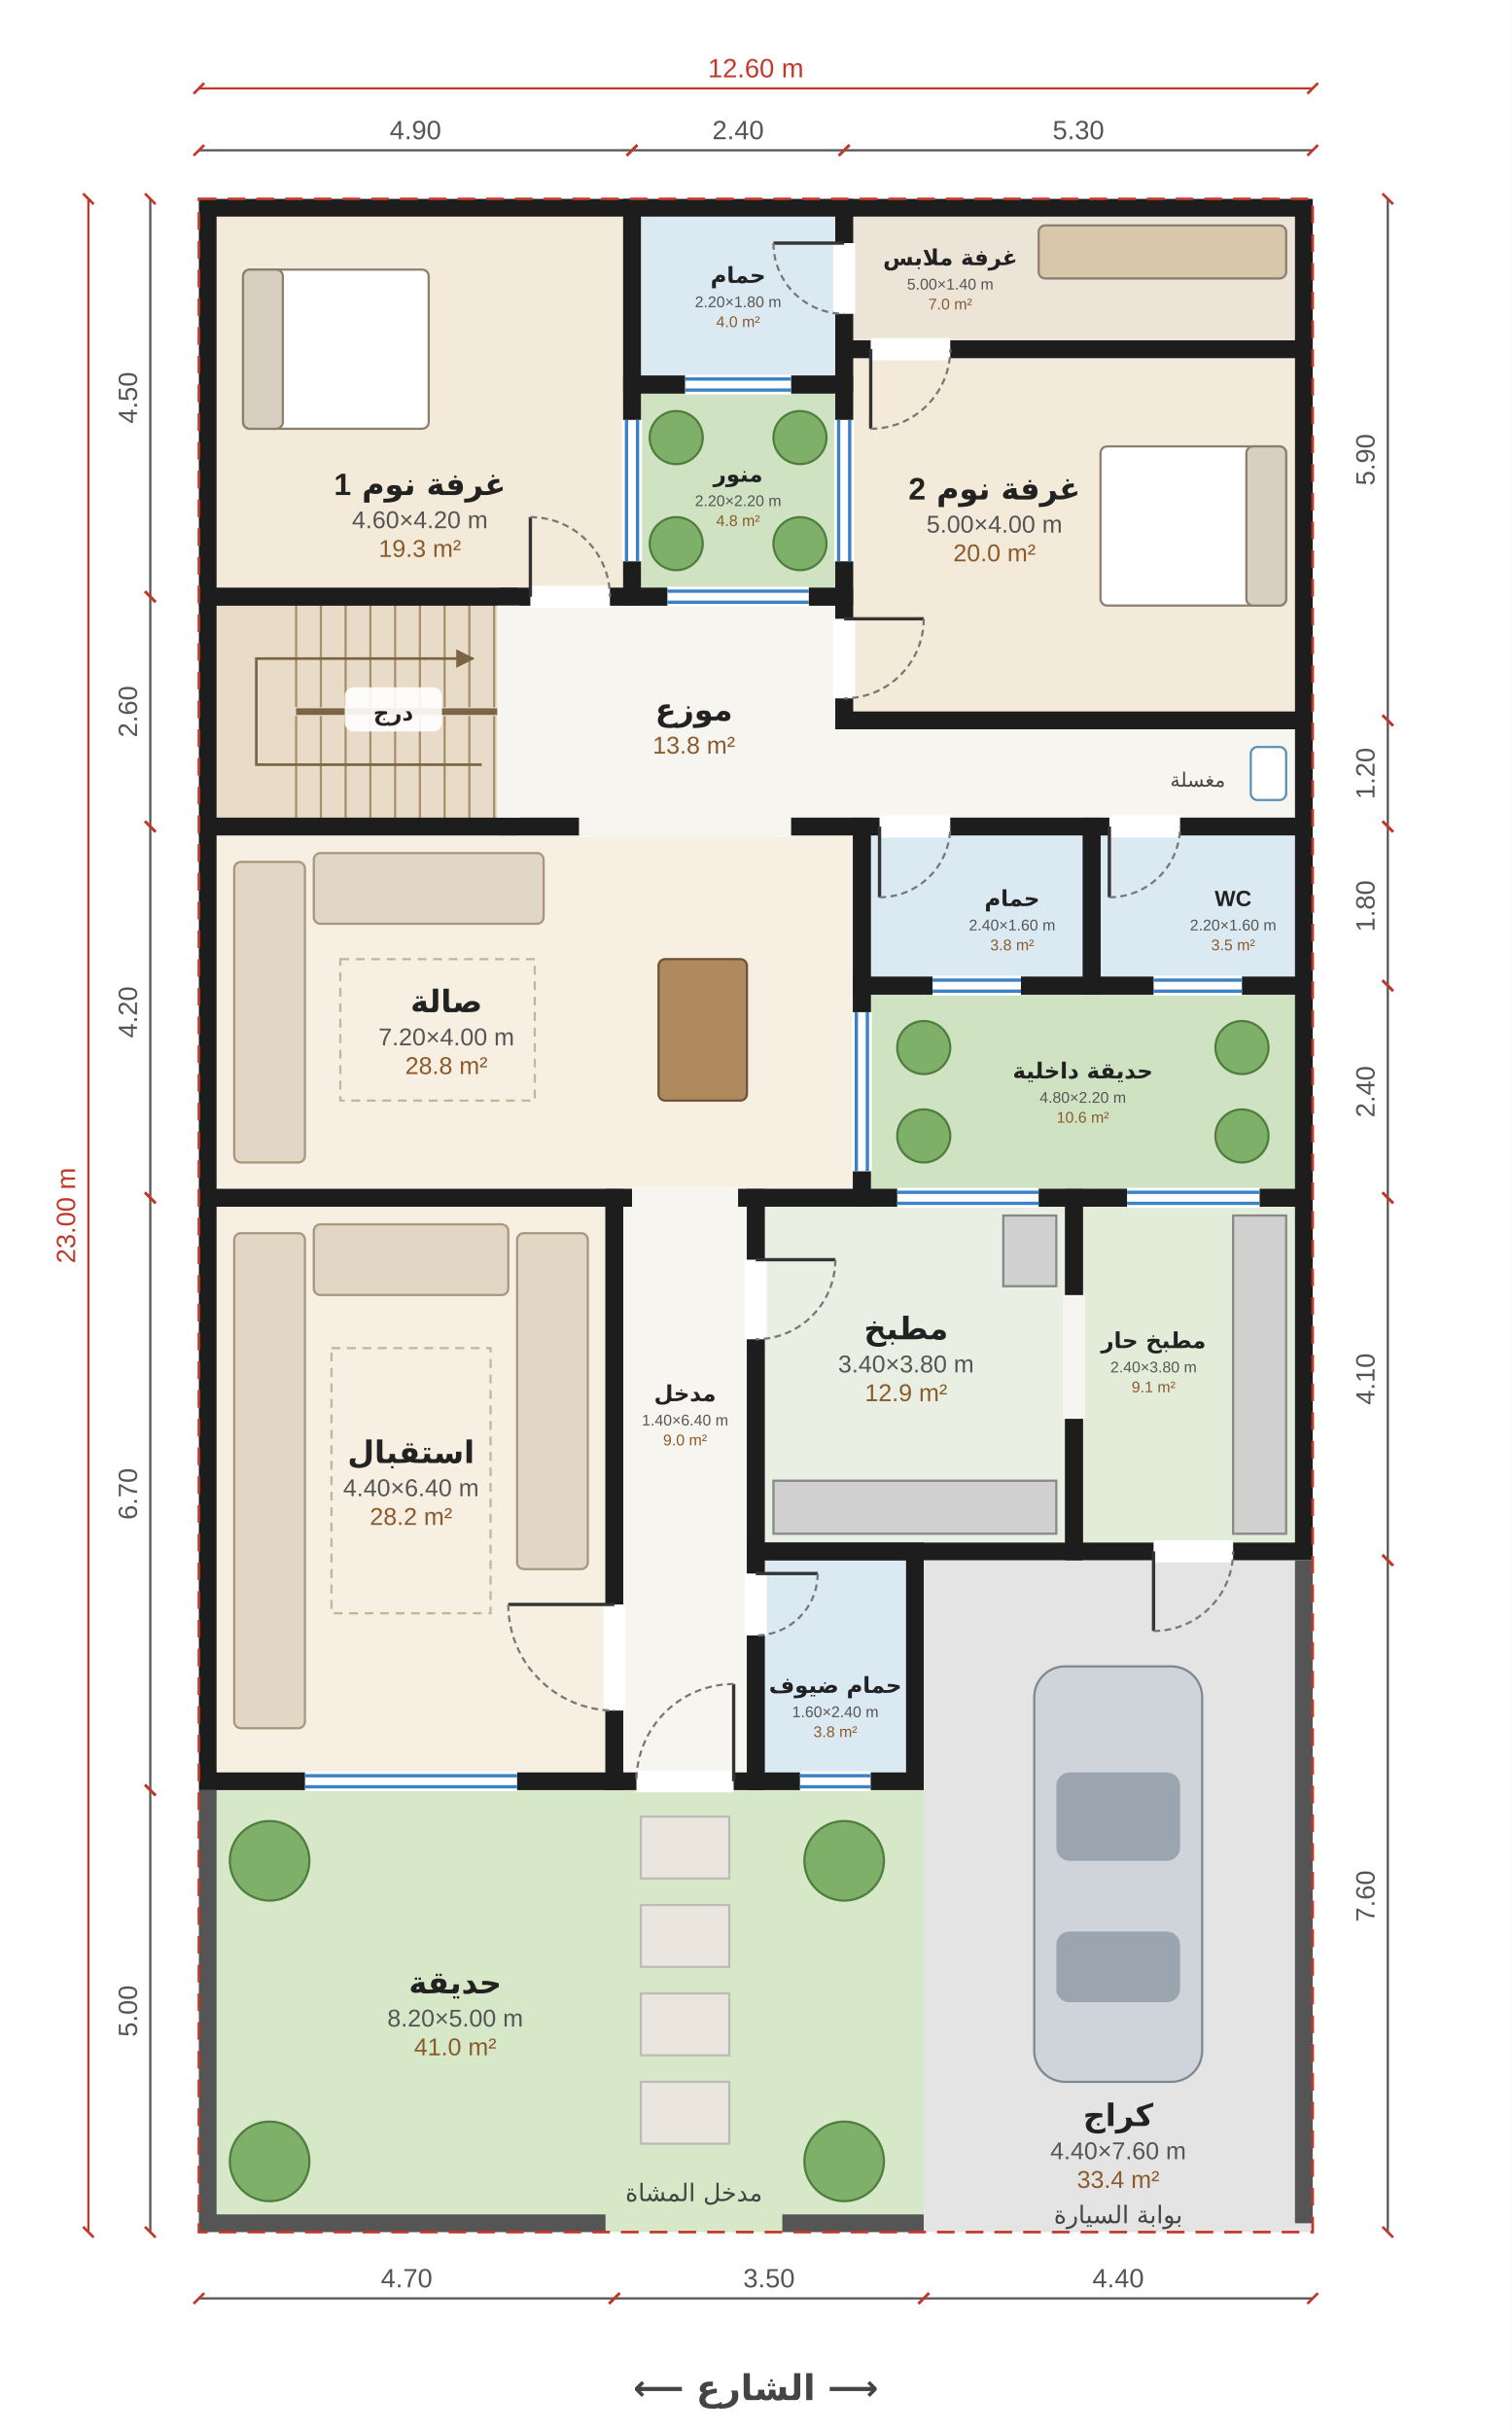
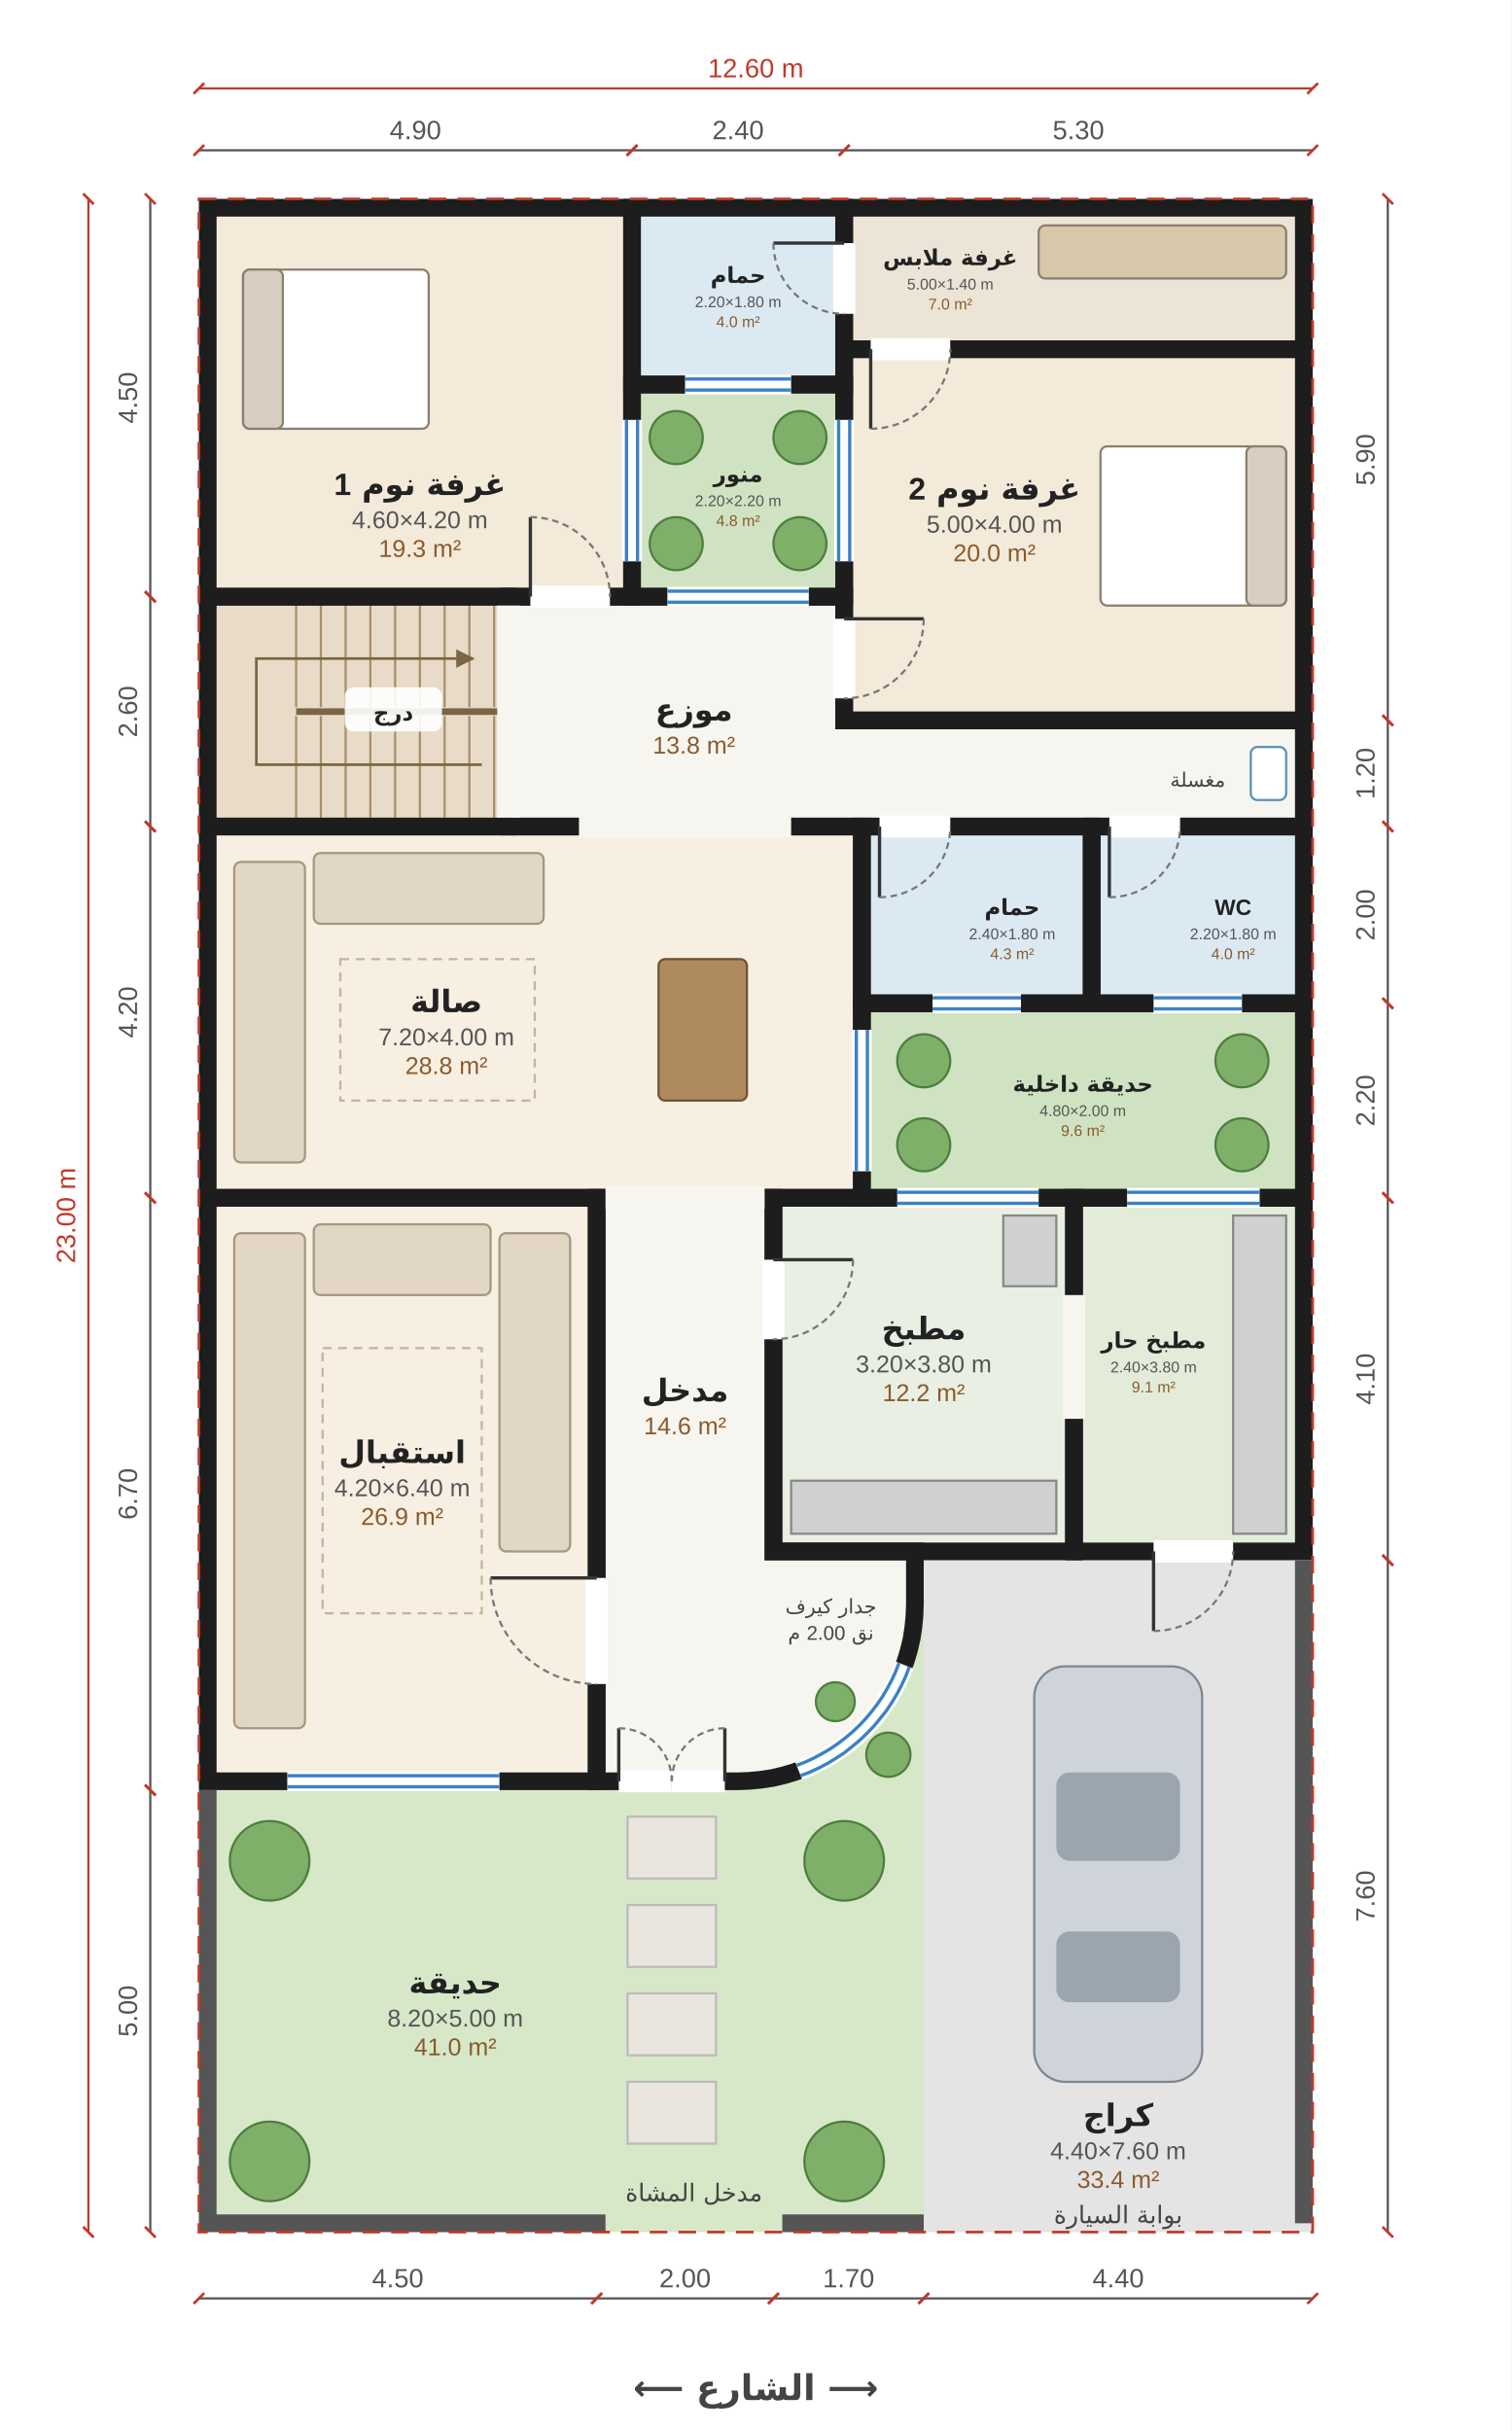
<svg xmlns="http://www.w3.org/2000/svg" viewBox="0 0 684 1100" width="684" height="1100" font-family="Tahoma, Arial, sans-serif">
  <defs>
    <marker id="arr" viewBox="0 0 10 10" refX="9" refY="5" markerWidth="7" markerHeight="7" orient="auto">
      <path d="M0,0 L10,5 L0,10 z" fill="#7a6545" />
    </marker>
    <marker id="tk" viewBox="0 0 10 10" refX="5" refY="5" markerWidth="8" markerHeight="8" orient="auto">
      <path d="M2,8 L8,2" stroke="#c0392b" stroke-width="1.5" />
    </marker>
  </defs>
  <rect width="684" height="1100" fill="#fff" />
  <polygon points="418.0,706.0 594.0,706.0 594.0,1010.0 418.0,1010.0" fill="#e4e4e4" />
  <polygon points="90.0,810.0 418.0,810.0 418.0,1010.0 90.0,1010.0" fill="#d6e8c8" />
+   <polygon points="334.0,706.0 418.0,706.0 418.0,810.0 334.0,810.0" fill="#d6e8c8" />
  <polygon points="94.0,94.0 286.0,94.0 286.0,270.0 94.0,270.0" fill="#f3ead9" />
  <polygon points="286.0,94.0 382.0,94.0 382.0,174.0 286.0,174.0" fill="#dbe9f2" />
  <polygon points="286.0,174.0 382.0,174.0 382.0,270.0 286.0,270.0" fill="#cfe3c2" />
  <polygon points="382.0,94.0 590.0,94.0 590.0,158.0 382.0,158.0" fill="#ece4d6" />
  <polygon points="382.0,158.0 590.0,158.0 590.0,326.0 382.0,326.0" fill="#f3ead9" />
  <polygon points="94.0,270.0 230.0,270.0 230.0,374.0 94.0,374.0" fill="#e8dcc8" />
  <polygon points="230.0,270.0 382.0,270.0 382.0,326.0 590.0,326.0 590.0,374.0 230.0,374.0" fill="#f7f5f0" />
  <polygon points="94.0,374.0 390.0,374.0 390.0,542.0 94.0,542.0" fill="#f6efe2" />
-   <polygon points="390.0,374.0 494.0,374.0 494.0,446.0 390.0,446.0" fill="#dbe9f2" />
-   <polygon points="494.0,374.0 590.0,374.0 590.0,446.0 494.0,446.0" fill="#dbe9f2" />
-   <polygon points="390.0,446.0 590.0,446.0 590.0,542.0 390.0,542.0" fill="#cfe3c2" />
-   <polygon points="94.0,542.0 278.0,542.0 278.0,806.0 94.0,806.0" fill="#f6efe2" />
-   <polygon points="278.0,542.0 342.0,542.0 342.0,806.0 278.0,806.0" fill="#f7f5f0" />
-   <polygon points="342.0,542.0 486.0,542.0 486.0,702.0 342.0,702.0" fill="#e9efe3" />
+   <polygon points="390.0,374.0 494.0,374.0 494.0,454.0 390.0,454.0" fill="#dbe9f2" />
+   <polygon points="494.0,374.0 590.0,374.0 590.0,454.0 494.0,454.0" fill="#dbe9f2" />
+   <polygon points="390.0,454.0 590.0,454.0 590.0,542.0 390.0,542.0" fill="#cfe3c2" />
+   <polygon points="94.0,542.0 270.0,542.0 270.0,806.0 94.0,806.0" fill="#f6efe2" />
+   <polygon points="270.0,542.0 350.0,542.0 350.0,702.0 414.0,702.0 414.0,726.0 413.8,731.2 413.3,736.4 412.5,741.6 411.3,746.7 409.8,751.7 407.9,756.6 405.7,761.4 403.3,766.0 400.5,770.4 397.5,774.7 394.1,778.7 390.6,782.6 386.7,786.1 382.7,789.5 378.4,792.5 374.0,795.3 369.4,797.7 364.6,799.9 359.7,801.8 354.7,803.3 349.6,804.5 344.4,805.3 339.2,805.8 334.0,806.0 270.0,806.0" fill="#f7f5f0" />
+   <polygon points="350.0,542.0 486.0,542.0 486.0,702.0 350.0,702.0" fill="#e9efe3" />
  <polygon points="486.0,542.0 590.0,542.0 590.0,702.0 486.0,702.0" fill="#e3ecd9" />
-   <polygon points="342.0,702.0 414.0,702.0 414.0,806.0 342.0,806.0" fill="#dbe9f2" />
  <rect x="110.0" y="122.0" width="84.0" height="72.0" fill="#fff" stroke="#8a7f70" rx="3" />
  <rect x="110.0" y="122.0" width="18.0" height="72.0" fill="#d9cfc0" stroke="#8a7f70" rx="3" />
  <rect x="498.0" y="202.0" width="84.0" height="72.0" fill="#fff" stroke="#8a7f70" rx="3" />
  <rect x="564.0" y="202.0" width="18.0" height="72.0" fill="#d9cfc0" stroke="#8a7f70" rx="3" />
  <rect x="470.0" y="102.0" width="112.0" height="24.0" fill="#d8c7a8" stroke="#8a7f70" rx="3" />
  <rect x="566.0" y="338.0" width="16.0" height="24.0" fill="#fff" stroke="#5b8fb5" rx="3" />
  <rect x="106.0" y="390.0" width="32.0" height="136.0" fill="#e2d6c4" stroke="#a8977d" rx="3" />
  <rect x="142.0" y="386.0" width="104.0" height="32.0" fill="#e2d6c4" stroke="#a8977d" rx="3" />
  <rect x="154.0" y="434.0" width="88.0" height="64.0" fill="none" stroke="#c4b49a" rx="0" stroke-dasharray="4 3" />
  <rect x="298.0" y="434.0" width="40.0" height="64.0" fill="#b08a5f" stroke="#6e5333" rx="3" />
  <rect x="106.0" y="558.0" width="32.0" height="224.0" fill="#e2d6c4" stroke="#a8977d" rx="3" />
-   <rect x="234.0" y="558.0" width="32.0" height="152.0" fill="#e2d6c4" stroke="#a8977d" rx="3" />
-   <rect x="142.0" y="554.0" width="88.0" height="32.0" fill="#e2d6c4" stroke="#a8977d" rx="3" />
-   <rect x="150.0" y="610.0" width="72.0" height="120.0" fill="none" stroke="#c4b49a" rx="0" stroke-dasharray="4 3" />
-   <rect x="350.0" y="670.0" width="128.0" height="24.0" fill="#d0d0d0" stroke="#888" rx="0" />
+   <rect x="226.0" y="558.0" width="32.0" height="144.0" fill="#e2d6c4" stroke="#a8977d" rx="3" />
+   <rect x="142.0" y="554.0" width="80.0" height="32.0" fill="#e2d6c4" stroke="#a8977d" rx="3" />
+   <rect x="146.0" y="610.0" width="72.0" height="120.0" fill="none" stroke="#c4b49a" rx="0" stroke-dasharray="4 3" />
+   <rect x="358.0" y="670.0" width="120.0" height="24.0" fill="#d0d0d0" stroke="#888" rx="0" />
  <rect x="454.0" y="550.0" width="24.0" height="32.0" fill="#d0d0d0" stroke="#888" rx="0" />
  <rect x="558.0" y="550.0" width="24.0" height="144.0" fill="#d0d0d0" stroke="#888" rx="0" />
-   <circle cx="418.0" cy="474.0" r="12.0" fill="#7fb069" stroke="#4f7d3f" />
-   <circle cx="562.0" cy="474.0" r="12.0" fill="#7fb069" stroke="#4f7d3f" />
-   <circle cx="418.0" cy="514.0" r="12.0" fill="#7fb069" stroke="#4f7d3f" />
-   <circle cx="562.0" cy="514.0" r="12.0" fill="#7fb069" stroke="#4f7d3f" />
+   <circle cx="418.0" cy="480.0" r="12.0" fill="#7fb069" stroke="#4f7d3f" />
+   <circle cx="562.0" cy="480.0" r="12.0" fill="#7fb069" stroke="#4f7d3f" />
+   <circle cx="418.0" cy="518.0" r="12.0" fill="#7fb069" stroke="#4f7d3f" />
+   <circle cx="562.0" cy="518.0" r="12.0" fill="#7fb069" stroke="#4f7d3f" />
  <circle cx="306.0" cy="198.0" r="12.0" fill="#7fb069" stroke="#4f7d3f" />
  <circle cx="362.0" cy="198.0" r="12.0" fill="#7fb069" stroke="#4f7d3f" />
  <circle cx="306.0" cy="246.0" r="12.0" fill="#7fb069" stroke="#4f7d3f" />
  <circle cx="362.0" cy="246.0" r="12.0" fill="#7fb069" stroke="#4f7d3f" />
  <circle cx="122.0" cy="842.0" r="18.0" fill="#7fb069" stroke="#4f7d3f" />
  <circle cx="382.0" cy="842.0" r="18.0" fill="#7fb069" stroke="#4f7d3f" />
  <circle cx="122.0" cy="978.0" r="18.0" fill="#7fb069" stroke="#4f7d3f" />
  <circle cx="382.0" cy="978.0" r="18.0" fill="#7fb069" stroke="#4f7d3f" />
-   <rect x="290.0" y="822.0" width="40.0" height="28.0" fill="#eae6de" stroke="#bbb" rx="0" />
-   <rect x="290.0" y="862.0" width="40.0" height="28.0" fill="#eae6de" stroke="#bbb" rx="0" />
-   <rect x="290.0" y="902.0" width="40.0" height="28.0" fill="#eae6de" stroke="#bbb" rx="0" />
-   <rect x="290.0" y="942.0" width="40.0" height="28.0" fill="#eae6de" stroke="#bbb" rx="0" />
+   <rect x="284.0" y="822.0" width="40.0" height="28.0" fill="#eae6de" stroke="#bbb" rx="0" />
+   <rect x="284.0" y="862.0" width="40.0" height="28.0" fill="#eae6de" stroke="#bbb" rx="0" />
+   <rect x="284.0" y="902.0" width="40.0" height="28.0" fill="#eae6de" stroke="#bbb" rx="0" />
+   <rect x="284.0" y="942.0" width="40.0" height="28.0" fill="#eae6de" stroke="#bbb" rx="0" />
+   <circle cx="402.0" cy="794.0" r="10.0" fill="#7fb069" stroke="#4f7d3f" />
+   <circle cx="378.0" cy="770.0" r="8.8" fill="#7fb069" stroke="#4f7d3f" />
  <rect x="468.0" y="754.0" width="76.0" height="188.0" fill="#cfd4da" stroke="#7d8790" rx="14" />
  <rect x="478.0" y="802.0" width="56.0" height="40.0" fill="#9aa5b0" stroke="none" rx="6" />
  <rect x="478.0" y="874.0" width="56.0" height="32.0" fill="#9aa5b0" stroke="none" rx="6" />
  <line x1="134.0" y1="274.0" x2="134.0" y2="320.0" stroke="#a88f6a" />
  <line x1="134.0" y1="324.0" x2="134.0" y2="370.0" stroke="#a88f6a" />
  <line x1="145.2" y1="274.0" x2="145.2" y2="320.0" stroke="#a88f6a" />
  <line x1="145.2" y1="324.0" x2="145.2" y2="370.0" stroke="#a88f6a" />
  <line x1="156.4" y1="274.0" x2="156.4" y2="320.0" stroke="#a88f6a" />
  <line x1="156.4" y1="324.0" x2="156.4" y2="370.0" stroke="#a88f6a" />
  <line x1="167.6" y1="274.0" x2="167.6" y2="320.0" stroke="#a88f6a" />
  <line x1="167.6" y1="324.0" x2="167.6" y2="370.0" stroke="#a88f6a" />
  <line x1="178.8" y1="274.0" x2="178.8" y2="320.0" stroke="#a88f6a" />
  <line x1="178.8" y1="324.0" x2="178.8" y2="370.0" stroke="#a88f6a" />
  <line x1="190.0" y1="274.0" x2="190.0" y2="320.0" stroke="#a88f6a" />
  <line x1="190.0" y1="324.0" x2="190.0" y2="370.0" stroke="#a88f6a" />
  <line x1="201.2" y1="274.0" x2="201.2" y2="320.0" stroke="#a88f6a" />
  <line x1="201.2" y1="324.0" x2="201.2" y2="370.0" stroke="#a88f6a" />
  <line x1="212.4" y1="274.0" x2="212.4" y2="320.0" stroke="#a88f6a" />
  <line x1="212.4" y1="324.0" x2="212.4" y2="370.0" stroke="#a88f6a" />
  <line x1="223.6" y1="274.0" x2="223.6" y2="320.0" stroke="#a88f6a" />
  <line x1="223.6" y1="324.0" x2="223.6" y2="370.0" stroke="#a88f6a" />
  <line x1="134.0" y1="322.0" x2="226.0" y2="322.0" stroke="#7a6545" stroke-width="3" />
  <path d="M218.0,346.0 L116.0,346.0 L116.0,298.0 L214.0,298.0" fill="none" stroke="#7a6545" stroke-width="1.2" marker-end="url(#arr)" />
  <polygon points="94.0,94.0 286.0,94.0 286.0,270.0 94.0,270.0" fill="none" stroke="#1d1d1d" stroke-width="8.0" stroke-linejoin="miter" />
  <polygon points="286.0,94.0 382.0,94.0 382.0,174.0 286.0,174.0" fill="none" stroke="#1d1d1d" stroke-width="8.0" stroke-linejoin="miter" />
  <polygon points="286.0,174.0 382.0,174.0 382.0,270.0 286.0,270.0" fill="none" stroke="#1d1d1d" stroke-width="8.0" stroke-linejoin="miter" />
  <polygon points="382.0,94.0 590.0,94.0 590.0,158.0 382.0,158.0" fill="none" stroke="#1d1d1d" stroke-width="8.0" stroke-linejoin="miter" />
  <polygon points="382.0,158.0 590.0,158.0 590.0,326.0 382.0,326.0" fill="none" stroke="#1d1d1d" stroke-width="8.0" stroke-linejoin="miter" />
  <polygon points="94.0,270.0 230.0,270.0 230.0,374.0 94.0,374.0" fill="none" stroke="#1d1d1d" stroke-width="8.0" stroke-linejoin="miter" />
  <polygon points="230.0,270.0 382.0,270.0 382.0,326.0 590.0,326.0 590.0,374.0 230.0,374.0" fill="none" stroke="#1d1d1d" stroke-width="8.0" stroke-linejoin="miter" />
  <polygon points="94.0,374.0 390.0,374.0 390.0,542.0 94.0,542.0" fill="none" stroke="#1d1d1d" stroke-width="8.0" stroke-linejoin="miter" />
-   <polygon points="390.0,374.0 494.0,374.0 494.0,446.0 390.0,446.0" fill="none" stroke="#1d1d1d" stroke-width="8.0" stroke-linejoin="miter" />
-   <polygon points="494.0,374.0 590.0,374.0 590.0,446.0 494.0,446.0" fill="none" stroke="#1d1d1d" stroke-width="8.0" stroke-linejoin="miter" />
-   <polygon points="390.0,446.0 590.0,446.0 590.0,542.0 390.0,542.0" fill="none" stroke="#1d1d1d" stroke-width="8.0" stroke-linejoin="miter" />
-   <polygon points="94.0,542.0 278.0,542.0 278.0,806.0 94.0,806.0" fill="none" stroke="#1d1d1d" stroke-width="8.0" stroke-linejoin="miter" />
-   <polygon points="278.0,542.0 342.0,542.0 342.0,806.0 278.0,806.0" fill="none" stroke="#1d1d1d" stroke-width="8.0" stroke-linejoin="miter" />
-   <polygon points="342.0,542.0 486.0,542.0 486.0,702.0 342.0,702.0" fill="none" stroke="#1d1d1d" stroke-width="8.0" stroke-linejoin="miter" />
+   <polygon points="390.0,374.0 494.0,374.0 494.0,454.0 390.0,454.0" fill="none" stroke="#1d1d1d" stroke-width="8.0" stroke-linejoin="miter" />
+   <polygon points="494.0,374.0 590.0,374.0 590.0,454.0 494.0,454.0" fill="none" stroke="#1d1d1d" stroke-width="8.0" stroke-linejoin="miter" />
+   <polygon points="390.0,454.0 590.0,454.0 590.0,542.0 390.0,542.0" fill="none" stroke="#1d1d1d" stroke-width="8.0" stroke-linejoin="miter" />
+   <polygon points="94.0,542.0 270.0,542.0 270.0,806.0 94.0,806.0" fill="none" stroke="#1d1d1d" stroke-width="8.0" stroke-linejoin="miter" />
+   <polygon points="270.0,542.0 350.0,542.0 350.0,702.0 414.0,702.0 414.0,726.0 413.8,731.2 413.3,736.4 412.5,741.6 411.3,746.7 409.8,751.7 407.9,756.6 405.7,761.4 403.3,766.0 400.5,770.4 397.5,774.7 394.1,778.7 390.6,782.6 386.7,786.1 382.7,789.5 378.4,792.5 374.0,795.3 369.4,797.7 364.6,799.9 359.7,801.8 354.7,803.3 349.6,804.5 344.4,805.3 339.2,805.8 334.0,806.0 270.0,806.0" fill="none" stroke="#1d1d1d" stroke-width="8.0" stroke-linejoin="miter" />
+   <polygon points="350.0,542.0 486.0,542.0 486.0,702.0 350.0,702.0" fill="none" stroke="#1d1d1d" stroke-width="8.0" stroke-linejoin="miter" />
  <polygon points="486.0,542.0 590.0,542.0 590.0,702.0 486.0,702.0" fill="none" stroke="#1d1d1d" stroke-width="8.0" stroke-linejoin="miter" />
-   <polygon points="342.0,702.0 414.0,702.0 414.0,806.0 342.0,806.0" fill="none" stroke="#1d1d1d" stroke-width="8.0" stroke-linejoin="miter" />
  <polyline points="94.0,810.0 94.0,1006.0 274.0,1006.0" stroke="#555" stroke-width="8.0" fill="none" />
  <polyline points="354.0,1006.0 418.0,1006.0" stroke="#555" stroke-width="8.0" fill="none" />
  <polyline points="590.0,706.0 590.0,1006.0" stroke="#555" stroke-width="8.0" fill="none" />
  <rect x="90" y="90" width="504.0" height="920.0" fill="none" stroke="#c0392b" stroke-width="1.2" stroke-dasharray="8 5" />
  <line x1="230.0" y1="274.0" x2="230.0" y2="370.0" stroke="#f7f5f0" stroke-width="10.0" />
  <line x1="262.0" y1="374.0" x2="358.0" y2="374.0" stroke="#f7f5f0" stroke-width="10.0" />
-   <line x1="286.0" y1="542.0" x2="334.0" y2="542.0" stroke="#f7f5f0" stroke-width="10.0" />
+   <line x1="274.0" y1="542.0" x2="346.0" y2="542.0" stroke="#f7f5f0" stroke-width="10.0" />
  <line x1="486.0" y1="586.0" x2="486.0" y2="642.0" stroke="#f7f5f0" stroke-width="10.0" />
  <line x1="240.0" y1="270.0" x2="276.0" y2="270.0" stroke="#fff" stroke-width="10.0" />
  <line x1="240.0" y1="270.0" x2="240.0" y2="234.0" stroke="#333" stroke-width="1.5" />
  <path d="M240.0,234.0 A36,36 0 0 1 276.0,270.0" fill="none" stroke="#777" stroke-dasharray="3 2" />
  <line x1="382.0" y1="280.0" x2="382.0" y2="316.0" stroke="#fff" stroke-width="10.0" />
  <line x1="382.0" y1="280.0" x2="418.0" y2="280.0" stroke="#333" stroke-width="1.5" />
  <path d="M418.0,280.0 A36,36 0 0 1 382.0,316.0" fill="none" stroke="#777" stroke-dasharray="3 2" />
  <line x1="394.0" y1="158.0" x2="430.0" y2="158.0" stroke="#fff" stroke-width="10.0" />
  <line x1="394.0" y1="158.0" x2="394.0" y2="194" stroke="#333" stroke-width="1.5" />
  <path d="M394.0,194 A36,36 0 0 0 430.0,158.0" fill="none" stroke="#777" stroke-dasharray="3 2" />
  <line x1="382.0" y1="110.0" x2="382.0" y2="142.0" stroke="#fff" stroke-width="10.0" />
  <line x1="382.0" y1="110.0" x2="350.0" y2="110.0" stroke="#333" stroke-width="1.5" />
  <path d="M350.0,110.0 A32.0,32.0 0 0 0 382.0,142.0" fill="none" stroke="#777" stroke-dasharray="3 2" />
  <line x1="398.0" y1="374.0" x2="430.0" y2="374.0" stroke="#fff" stroke-width="10.0" />
  <line x1="398.0" y1="374.0" x2="398.0" y2="406.0" stroke="#333" stroke-width="1.5" />
  <path d="M398.0,406.0 A32,32 0 0 0 430.0,374.0" fill="none" stroke="#777" stroke-dasharray="3 2" />
  <line x1="502.0" y1="374.0" x2="534.0" y2="374.0" stroke="#fff" stroke-width="10.0" />
  <line x1="502.0" y1="374.0" x2="502.0" y2="406" stroke="#333" stroke-width="1.5" />
  <path d="M502.0,406 A32,32 0 0 0 534.0,374.0" fill="none" stroke="#777" stroke-dasharray="3 2" />
-   <line x1="278.0" y1="726.0" x2="278.0" y2="774.0" stroke="#fff" stroke-width="10.0" />
-   <line x1="278.0" y1="726.0" x2="230" y2="726.0" stroke="#333" stroke-width="1.5" />
-   <path d="M230,726.0 A48,48 0 0 0 278.0,774.0" fill="none" stroke="#777" stroke-dasharray="3 2" />
-   <line x1="342.0" y1="570.0" x2="342.0" y2="606.0" stroke="#fff" stroke-width="10.0" />
-   <line x1="342.0" y1="570.0" x2="378.0" y2="570.0" stroke="#333" stroke-width="1.5" />
-   <path d="M378.0,570.0 A36,36 0 0 1 342.0,606.0" fill="none" stroke="#777" stroke-dasharray="3 2" />
-   <line x1="342.0" y1="712.0" x2="342.0" y2="740.0" stroke="#fff" stroke-width="10.0" />
-   <line x1="342.0" y1="712.0" x2="370" y2="712.0" stroke="#333" stroke-width="1.5" />
-   <path d="M370,712.0 A28,28 0 0 1 342.0,740.0" fill="none" stroke="#777" stroke-dasharray="3 2" />
-   <line x1="288.0" y1="806.0" x2="332.0" y2="806.0" stroke="#fff" stroke-width="10.0" />
-   <line x1="332.0" y1="806.0" x2="332.0" y2="762" stroke="#333" stroke-width="1.5" />
-   <path d="M332.0,762 A44,44 0 0 0 288.0,806.0" fill="none" stroke="#777" stroke-dasharray="3 2" />
+   <line x1="270.0" y1="714.0" x2="270.0" y2="762.0" stroke="#fff" stroke-width="10.0" />
+   <line x1="270.0" y1="714.0" x2="222" y2="714.0" stroke="#333" stroke-width="1.5" />
+   <path d="M222,714.0 A48,48 0 0 0 270.0,762.0" fill="none" stroke="#777" stroke-dasharray="3 2" />
+   <line x1="350.0" y1="570.0" x2="350.0" y2="606.0" stroke="#fff" stroke-width="10.0" />
+   <line x1="350.0" y1="570.0" x2="386.0" y2="570.0" stroke="#333" stroke-width="1.5" />
+   <path d="M386.0,570.0 A36,36 0 0 1 350.0,606.0" fill="none" stroke="#777" stroke-dasharray="3 2" />
+   <line x1="280.0" y1="806.0" x2="304.0" y2="806.0" stroke="#fff" stroke-width="10.0" />
+   <line x1="280.0" y1="806.0" x2="280.0" y2="782" stroke="#333" stroke-width="1.5" />
+   <path d="M280.0,782 A24,24 0 0 1 304.0,806.0" fill="none" stroke="#777" stroke-dasharray="3 2" />
+   <line x1="304.0" y1="806.0" x2="328.0" y2="806.0" stroke="#fff" stroke-width="10.0" />
+   <line x1="328.0" y1="806.0" x2="328.0" y2="782" stroke="#333" stroke-width="1.5" />
+   <path d="M328.0,782 A24,24 0 0 0 304.0,806.0" fill="none" stroke="#777" stroke-dasharray="3 2" />
  <line x1="522.0" y1="702.0" x2="558.0" y2="702.0" stroke="#fff" stroke-width="10.0" />
  <line x1="522.0" y1="702.0" x2="522.0" y2="738.0" stroke="#333" stroke-width="1.5" />
  <path d="M522.0,738.0 A36,36 0 0 0 558.0,702.0" fill="none" stroke="#777" stroke-dasharray="3 2" />
  <line x1="286.0" y1="190.0" x2="286.0" y2="254.0" stroke="#fff" stroke-width="9.0" />
  <line x1="283.5" y1="190.0" x2="283.5" y2="254.0" stroke="#3b82c4" stroke-width="1.5" />
  <line x1="288.5" y1="190.0" x2="288.5" y2="254.0" stroke="#3b82c4" stroke-width="1.5" />
  <line x1="382.0" y1="190.0" x2="382.0" y2="254.0" stroke="#fff" stroke-width="9.0" />
  <line x1="379.5" y1="190.0" x2="379.5" y2="254.0" stroke="#3b82c4" stroke-width="1.5" />
  <line x1="384.5" y1="190.0" x2="384.5" y2="254.0" stroke="#3b82c4" stroke-width="1.5" />
  <line x1="310.0" y1="174.0" x2="358.0" y2="174.0" stroke="#fff" stroke-width="9.0" />
  <line x1="310.0" y1="171.5" x2="358.0" y2="171.5" stroke="#3b82c4" stroke-width="1.5" />
  <line x1="310.0" y1="176.5" x2="358.0" y2="176.5" stroke="#3b82c4" stroke-width="1.5" />
  <line x1="302.0" y1="270.0" x2="366.0" y2="270.0" stroke="#fff" stroke-width="9.0" />
  <line x1="302.0" y1="267.5" x2="366.0" y2="267.5" stroke="#3b82c4" stroke-width="1.5" />
  <line x1="302.0" y1="272.5" x2="366.0" y2="272.5" stroke="#3b82c4" stroke-width="1.5" />
-   <line x1="422.0" y1="446.0" x2="462.0" y2="446.0" stroke="#fff" stroke-width="9.0" />
-   <line x1="422.0" y1="443.5" x2="462.0" y2="443.5" stroke="#3b82c4" stroke-width="1.5" />
-   <line x1="422.0" y1="448.5" x2="462.0" y2="448.5" stroke="#3b82c4" stroke-width="1.5" />
-   <line x1="522.0" y1="446.0" x2="562.0" y2="446.0" stroke="#fff" stroke-width="9.0" />
-   <line x1="522.0" y1="443.5" x2="562.0" y2="443.5" stroke="#3b82c4" stroke-width="1.5" />
-   <line x1="522.0" y1="448.5" x2="562.0" y2="448.5" stroke="#3b82c4" stroke-width="1.5" />
-   <line x1="390.0" y1="458.0" x2="390.0" y2="530.0" stroke="#fff" stroke-width="9.0" />
-   <line x1="387.5" y1="458.0" x2="387.5" y2="530.0" stroke="#3b82c4" stroke-width="1.5" />
-   <line x1="392.5" y1="458.0" x2="392.5" y2="530.0" stroke="#3b82c4" stroke-width="1.5" />
+   <line x1="422.0" y1="454.0" x2="462.0" y2="454.0" stroke="#fff" stroke-width="9.0" />
+   <line x1="422.0" y1="451.5" x2="462.0" y2="451.5" stroke="#3b82c4" stroke-width="1.5" />
+   <line x1="422.0" y1="456.5" x2="462.0" y2="456.5" stroke="#3b82c4" stroke-width="1.5" />
+   <line x1="522.0" y1="454.0" x2="562.0" y2="454.0" stroke="#fff" stroke-width="9.0" />
+   <line x1="522.0" y1="451.5" x2="562.0" y2="451.5" stroke="#3b82c4" stroke-width="1.5" />
+   <line x1="522.0" y1="456.5" x2="562.0" y2="456.5" stroke="#3b82c4" stroke-width="1.5" />
+   <line x1="390.0" y1="466.0" x2="390.0" y2="530.0" stroke="#fff" stroke-width="9.0" />
+   <line x1="387.5" y1="466.0" x2="387.5" y2="530.0" stroke="#3b82c4" stroke-width="1.5" />
+   <line x1="392.5" y1="466.0" x2="392.5" y2="530.0" stroke="#3b82c4" stroke-width="1.5" />
  <line x1="406.0" y1="542.0" x2="470.0" y2="542.0" stroke="#fff" stroke-width="9.0" />
  <line x1="406.0" y1="539.5" x2="470.0" y2="539.5" stroke="#3b82c4" stroke-width="1.5" />
  <line x1="406.0" y1="544.5" x2="470.0" y2="544.5" stroke="#3b82c4" stroke-width="1.5" />
  <line x1="510.0" y1="542.0" x2="570.0" y2="542.0" stroke="#fff" stroke-width="9.0" />
  <line x1="510.0" y1="539.5" x2="570.0" y2="539.5" stroke="#3b82c4" stroke-width="1.5" />
  <line x1="510.0" y1="544.5" x2="570.0" y2="544.5" stroke="#3b82c4" stroke-width="1.5" />
-   <line x1="138.0" y1="806.0" x2="234.0" y2="806.0" stroke="#fff" stroke-width="9.0" />
-   <line x1="138.0" y1="803.5" x2="234.0" y2="803.5" stroke="#3b82c4" stroke-width="1.5" />
-   <line x1="138.0" y1="808.5" x2="234.0" y2="808.5" stroke="#3b82c4" stroke-width="1.5" />
-   <line x1="362.0" y1="806.0" x2="394.0" y2="806.0" stroke="#fff" stroke-width="9.0" />
-   <line x1="362.0" y1="803.5" x2="394.0" y2="803.5" stroke="#3b82c4" stroke-width="1.5" />
-   <line x1="362.0" y1="808.5" x2="394.0" y2="808.5" stroke="#3b82c4" stroke-width="1.5" />
+   <line x1="130.0" y1="806.0" x2="226.0" y2="806.0" stroke="#fff" stroke-width="9.0" />
+   <line x1="130.0" y1="803.5" x2="226.0" y2="803.5" stroke="#3b82c4" stroke-width="1.5" />
+   <line x1="130.0" y1="808.5" x2="226.0" y2="808.5" stroke="#3b82c4" stroke-width="1.5" />
+   <polyline points="409.2,753.4 407.6,757.4 405.7,761.4 403.7,765.2 401.5,769.0 399.0,772.6 396.4,776.1 393.6,779.4 390.6,782.6 387.4,785.6 384.1,788.4 380.6,791.0 377.0,793.5 373.2,795.7 369.4,797.7 365.4,799.6 361.4,801.2" fill="none" stroke="#fff" stroke-width="9.0" />
+   <polyline points="406.8,752.5 405.3,756.4 403.5,760.3 401.5,764.0 399.4,767.6 397.0,771.1 394.4,774.5 391.7,777.7 388.8,780.8 385.7,783.7 382.5,786.4 379.1,789.0 375.6,791.4 372.0,793.5 368.3,795.5 364.4,797.3 360.5,798.8" fill="none" stroke="#3b82c4" stroke-width="1.5" />
+   <polyline points="411.5,754.2 409.9,758.4 408.0,762.5 405.9,766.5 403.6,770.3 401.1,774.1 398.3,777.6 395.4,781.1 392.3,784.3 389.1,787.4 385.6,790.3 382.1,793.1 378.3,795.6 374.5,797.9 370.5,800.0 366.4,801.9 362.2,803.5" fill="none" stroke="#3b82c4" stroke-width="1.5" />
+   <text x="376.0" y="730.0" text-anchor="middle" font-size="9" fill="#444">جدار كيرف</text>
+   <text x="376.0" y="742.0" text-anchor="middle" font-size="9" fill="#444">نق 2.00 م</text>
  <text x="190.0" y="224.0" text-anchor="middle" font-size="14" font-weight="bold" fill="#222">غرفة نوم 1</text>
  <text x="190.0" y="239.0" text-anchor="middle" font-size="11" fill="#555">4.60×4.20 m</text>
  <text x="190.0" y="252.0" text-anchor="middle" font-size="11" fill="#8a5a2b">19.3 m²</text>
  <text x="334.0" y="128.0" text-anchor="middle" font-size="10" font-weight="bold" fill="#222">حمام</text>
  <text x="334.0" y="139.0" text-anchor="middle" font-size="7" fill="#555">2.20×1.80 m</text>
  <text x="334.0" y="148.0" text-anchor="middle" font-size="7" fill="#8a5a2b">4.0 m²</text>
  <text x="334.0" y="218.0" text-anchor="middle" font-size="10" font-weight="bold" fill="#222">منور</text>
  <text x="334.0" y="229.0" text-anchor="middle" font-size="7" fill="#555">2.20×2.20 m</text>
  <text x="334.0" y="238.0" text-anchor="middle" font-size="7" fill="#8a5a2b">4.8 m²</text>
  <text x="430.0" y="120.0" text-anchor="middle" font-size="10" font-weight="bold" fill="#222">غرفة ملابس</text>
  <text x="430.0" y="131.0" text-anchor="middle" font-size="7" fill="#555">5.00×1.40 m</text>
  <text x="430.0" y="140.0" text-anchor="middle" font-size="7" fill="#8a5a2b">7.0 m²</text>
  <text x="450.0" y="226.0" text-anchor="middle" font-size="14" font-weight="bold" fill="#222">غرفة نوم 2</text>
  <text x="450.0" y="241.0" text-anchor="middle" font-size="11" fill="#555">5.00×4.00 m</text>
  <text x="450.0" y="254.0" text-anchor="middle" font-size="11" fill="#8a5a2b">20.0 m²</text>
  <rect x="156.0" y="311.0" width="44" height="20" rx="4" fill="#fff" opacity="0.9" />
  <text x="178.0" y="326.0" text-anchor="middle" font-size="10" font-weight="bold" fill="#222">درج</text>
  <text x="314.0" y="326.0" text-anchor="middle" font-size="14" font-weight="bold" fill="#222">موزع</text>
  <text x="314.0" y="341.0" text-anchor="middle" font-size="11" fill="#8a5a2b">13.8 m²</text>
  <text x="202.0" y="458.0" text-anchor="middle" font-size="14" font-weight="bold" fill="#222">صالة</text>
  <text x="202.0" y="473.0" text-anchor="middle" font-size="11" fill="#555">7.20×4.00 m</text>
  <text x="202.0" y="486.0" text-anchor="middle" font-size="11" fill="#8a5a2b">28.8 m²</text>
-   <text x="458.0" y="410.0" text-anchor="middle" font-size="10" font-weight="bold" fill="#222">حمام</text>
-   <text x="458.0" y="421.0" text-anchor="middle" font-size="7" fill="#555">2.40×1.60 m</text>
-   <text x="458.0" y="430.0" text-anchor="middle" font-size="7" fill="#8a5a2b">3.8 m²</text>
-   <text x="558.0" y="410.0" text-anchor="middle" font-size="10" font-weight="bold" fill="#222">WC</text>
-   <text x="558.0" y="421.0" text-anchor="middle" font-size="7" fill="#555">2.20×1.60 m</text>
-   <text x="558.0" y="430.0" text-anchor="middle" font-size="7" fill="#8a5a2b">3.5 m²</text>
-   <text x="490.0" y="488.0" text-anchor="middle" font-size="10" font-weight="bold" fill="#222">حديقة داخلية</text>
-   <text x="490.0" y="499.0" text-anchor="middle" font-size="7" fill="#555">4.80×2.20 m</text>
-   <text x="490.0" y="508.0" text-anchor="middle" font-size="7" fill="#8a5a2b">10.6 m²</text>
-   <text x="186.0" y="662.0" text-anchor="middle" font-size="14" font-weight="bold" fill="#222">استقبال</text>
-   <text x="186.0" y="677.0" text-anchor="middle" font-size="11" fill="#555">4.40×6.40 m</text>
-   <text x="186.0" y="690.0" text-anchor="middle" font-size="11" fill="#8a5a2b">28.2 m²</text>
-   <text x="310.0" y="634.0" text-anchor="middle" font-size="10" font-weight="bold" fill="#222">مدخل</text>
-   <text x="310.0" y="645.0" text-anchor="middle" font-size="7" fill="#555">1.40×6.40 m</text>
-   <text x="310.0" y="654.0" text-anchor="middle" font-size="7" fill="#8a5a2b">9.0 m²</text>
-   <text x="410.0" y="606.0" text-anchor="middle" font-size="14" font-weight="bold" fill="#222">مطبخ</text>
-   <text x="410.0" y="621.0" text-anchor="middle" font-size="11" fill="#555">3.40×3.80 m</text>
-   <text x="410.0" y="634.0" text-anchor="middle" font-size="11" fill="#8a5a2b">12.9 m²</text>
+   <text x="458.0" y="414.0" text-anchor="middle" font-size="10" font-weight="bold" fill="#222">حمام</text>
+   <text x="458.0" y="425.0" text-anchor="middle" font-size="7" fill="#555">2.40×1.80 m</text>
+   <text x="458.0" y="434.0" text-anchor="middle" font-size="7" fill="#8a5a2b">4.3 m²</text>
+   <text x="558.0" y="414.0" text-anchor="middle" font-size="10" font-weight="bold" fill="#222">WC</text>
+   <text x="558.0" y="425.0" text-anchor="middle" font-size="7" fill="#555">2.20×1.80 m</text>
+   <text x="558.0" y="434.0" text-anchor="middle" font-size="7" fill="#8a5a2b">4.0 m²</text>
+   <text x="490.0" y="494.0" text-anchor="middle" font-size="10" font-weight="bold" fill="#222">حديقة داخلية</text>
+   <text x="490.0" y="505.0" text-anchor="middle" font-size="7" fill="#555">4.80×2.00 m</text>
+   <text x="490.0" y="514.0" text-anchor="middle" font-size="7" fill="#8a5a2b">9.6 m²</text>
+   <text x="182.0" y="662.0" text-anchor="middle" font-size="14" font-weight="bold" fill="#222">استقبال</text>
+   <text x="182.0" y="677.0" text-anchor="middle" font-size="11" fill="#555">4.20×6.40 m</text>
+   <text x="182.0" y="690.0" text-anchor="middle" font-size="11" fill="#8a5a2b">26.9 m²</text>
+   <text x="310.0" y="634.0" text-anchor="middle" font-size="14" font-weight="bold" fill="#222">مدخل</text>
+   <text x="310.0" y="649.0" text-anchor="middle" font-size="11" fill="#8a5a2b">14.6 m²</text>
+   <text x="418.0" y="606.0" text-anchor="middle" font-size="14" font-weight="bold" fill="#222">مطبخ</text>
+   <text x="418.0" y="621.0" text-anchor="middle" font-size="11" fill="#555">3.20×3.80 m</text>
+   <text x="418.0" y="634.0" text-anchor="middle" font-size="11" fill="#8a5a2b">12.2 m²</text>
  <text x="522.0" y="610.0" text-anchor="middle" font-size="10" font-weight="bold" fill="#222">مطبخ حار</text>
  <text x="522.0" y="621.0" text-anchor="middle" font-size="7" fill="#555">2.40×3.80 m</text>
  <text x="522.0" y="630.0" text-anchor="middle" font-size="7" fill="#8a5a2b">9.1 m²</text>
-   <text x="378.0" y="766.0" text-anchor="middle" font-size="10" font-weight="bold" fill="#222">حمام ضيوف</text>
-   <text x="378.0" y="777.0" text-anchor="middle" font-size="7" fill="#555">1.60×2.40 m</text>
-   <text x="378.0" y="786.0" text-anchor="middle" font-size="7" fill="#8a5a2b">3.8 m²</text>
  <text x="506.0" y="962.0" text-anchor="middle" font-size="14" font-weight="bold" fill="#222">كراج</text>
  <text x="506.0" y="977.0" text-anchor="middle" font-size="11" fill="#555">4.40×7.60 m</text>
  <text x="506.0" y="990.0" text-anchor="middle" font-size="11" fill="#8a5a2b">33.4 m²</text>
  <text x="206.0" y="902.0" text-anchor="middle" font-size="14" font-weight="bold" fill="#222">حديقة</text>
  <text x="206.0" y="917.0" text-anchor="middle" font-size="11" fill="#555">8.20×5.00 m</text>
  <text x="206.0" y="930.0" text-anchor="middle" font-size="11" fill="#8a5a2b">41.0 m²</text>
  <line x1="90" y1="40" x2="594.0" y2="40" stroke="#c0392b" marker-start="url(#tk)" marker-end="url(#tk)" />
  <text x="342.0" y="35" text-anchor="middle" font-size="12" fill="#c0392b">12.60 m</text>
  <line x1="90" y1="68" x2="286.0" y2="68" stroke="#555" marker-start="url(#tk)" marker-end="url(#tk)" />
  <text x="188.0" y="63" text-anchor="middle" font-size="12" fill="#555">4.90</text>
  <line x1="286.0" y1="68" x2="382.0" y2="68" stroke="#555" marker-start="url(#tk)" marker-end="url(#tk)" />
  <text x="334.0" y="63" text-anchor="middle" font-size="12" fill="#555">2.40</text>
  <line x1="382.0" y1="68" x2="594.0" y2="68" stroke="#555" marker-start="url(#tk)" marker-end="url(#tk)" />
  <text x="488.0" y="63" text-anchor="middle" font-size="12" fill="#555">5.30</text>
-   <line x1="90" y1="1040.0" x2="278.0" y2="1040.0" stroke="#555" marker-start="url(#tk)" marker-end="url(#tk)" />
-   <text x="184.0" y="1035.0" text-anchor="middle" font-size="12" fill="#555">4.70</text>
-   <line x1="278.0" y1="1040.0" x2="418.0" y2="1040.0" stroke="#555" marker-start="url(#tk)" marker-end="url(#tk)" />
-   <text x="348.0" y="1035.0" text-anchor="middle" font-size="12" fill="#555">3.50</text>
+   <line x1="90" y1="1040.0" x2="270.0" y2="1040.0" stroke="#555" marker-start="url(#tk)" marker-end="url(#tk)" />
+   <text x="180.0" y="1035.0" text-anchor="middle" font-size="12" fill="#555">4.50</text>
+   <line x1="270.0" y1="1040.0" x2="350.0" y2="1040.0" stroke="#555" marker-start="url(#tk)" marker-end="url(#tk)" />
+   <text x="310.0" y="1035.0" text-anchor="middle" font-size="12" fill="#555">2.00</text>
+   <line x1="350.0" y1="1040.0" x2="418.0" y2="1040.0" stroke="#555" marker-start="url(#tk)" marker-end="url(#tk)" />
+   <text x="384.0" y="1035.0" text-anchor="middle" font-size="12" fill="#555">1.70</text>
  <line x1="418.0" y1="1040.0" x2="594.0" y2="1040.0" stroke="#555" marker-start="url(#tk)" marker-end="url(#tk)" />
  <text x="506.0" y="1035.0" text-anchor="middle" font-size="12" fill="#555">4.40</text>
  <line x1="40" y1="90" x2="40" y2="1010.0" stroke="#c0392b" marker-start="url(#tk)" marker-end="url(#tk)" />
  <text x="34" y="550.0" text-anchor="middle" font-size="12" fill="#c0392b" transform="rotate(-90 34 550.0)">23.00 m</text>
  <line x1="68" y1="90" x2="68" y2="270.0" stroke="#555" marker-start="url(#tk)" marker-end="url(#tk)" />
  <text x="62" y="180.0" text-anchor="middle" font-size="12" fill="#555" transform="rotate(-90 62 180.0)">4.50</text>
  <line x1="68" y1="270.0" x2="68" y2="374.0" stroke="#555" marker-start="url(#tk)" marker-end="url(#tk)" />
  <text x="62" y="322.0" text-anchor="middle" font-size="12" fill="#555" transform="rotate(-90 62 322.0)">2.60</text>
  <line x1="68" y1="374.0" x2="68" y2="542.0" stroke="#555" marker-start="url(#tk)" marker-end="url(#tk)" />
  <text x="62" y="458.0" text-anchor="middle" font-size="12" fill="#555" transform="rotate(-90 62 458.0)">4.20</text>
  <line x1="68" y1="542.0" x2="68" y2="810.0" stroke="#555" marker-start="url(#tk)" marker-end="url(#tk)" />
  <text x="62" y="676.0" text-anchor="middle" font-size="12" fill="#555" transform="rotate(-90 62 676.0)">6.70</text>
  <line x1="68" y1="810.0" x2="68" y2="1010.0" stroke="#555" marker-start="url(#tk)" marker-end="url(#tk)" />
  <text x="62" y="910.0" text-anchor="middle" font-size="12" fill="#555" transform="rotate(-90 62 910.0)">5.00</text>
  <line x1="628.0" y1="90" x2="628.0" y2="326.0" stroke="#555" marker-start="url(#tk)" marker-end="url(#tk)" />
  <text x="622.0" y="208.0" text-anchor="middle" font-size="12" fill="#555" transform="rotate(-90 622.0 208.0)">5.90</text>
  <line x1="628.0" y1="326.0" x2="628.0" y2="374.0" stroke="#555" marker-start="url(#tk)" marker-end="url(#tk)" />
  <text x="622.0" y="350.0" text-anchor="middle" font-size="12" fill="#555" transform="rotate(-90 622.0 350.0)">1.20</text>
-   <line x1="628.0" y1="374.0" x2="628.0" y2="446.0" stroke="#555" marker-start="url(#tk)" marker-end="url(#tk)" />
-   <text x="622.0" y="410.0" text-anchor="middle" font-size="12" fill="#555" transform="rotate(-90 622.0 410.0)">1.80</text>
-   <line x1="628.0" y1="446.0" x2="628.0" y2="542.0" stroke="#555" marker-start="url(#tk)" marker-end="url(#tk)" />
-   <text x="622.0" y="494.0" text-anchor="middle" font-size="12" fill="#555" transform="rotate(-90 622.0 494.0)">2.40</text>
+   <line x1="628.0" y1="374.0" x2="628.0" y2="454.0" stroke="#555" marker-start="url(#tk)" marker-end="url(#tk)" />
+   <text x="622.0" y="414.0" text-anchor="middle" font-size="12" fill="#555" transform="rotate(-90 622.0 414.0)">2.00</text>
+   <line x1="628.0" y1="454.0" x2="628.0" y2="542.0" stroke="#555" marker-start="url(#tk)" marker-end="url(#tk)" />
+   <text x="622.0" y="498.0" text-anchor="middle" font-size="12" fill="#555" transform="rotate(-90 622.0 498.0)">2.20</text>
  <line x1="628.0" y1="542.0" x2="628.0" y2="706.0" stroke="#555" marker-start="url(#tk)" marker-end="url(#tk)" />
  <text x="622.0" y="624.0" text-anchor="middle" font-size="12" fill="#555" transform="rotate(-90 622.0 624.0)">4.10</text>
  <line x1="628.0" y1="706.0" x2="628.0" y2="1010.0" stroke="#555" marker-start="url(#tk)" marker-end="url(#tk)" />
  <text x="622.0" y="858.0" text-anchor="middle" font-size="12" fill="#555" transform="rotate(-90 622.0 858.0)">7.60</text>
  <text x="342.0" y="1086" text-anchor="middle" font-size="16" font-weight="bold" fill="#444">⟵ الشارع ⟶</text>
  <text x="542.0" y="356.0" text-anchor="middle" font-size="9" fill="#444">مغسلة</text>
  <text x="314.0" y="996.0" text-anchor="middle" font-size="11" fill="#444">مدخل المشاة</text>
  <text x="506.0" y="1006.0" text-anchor="middle" font-size="11" fill="#444">بوابة السيارة</text>
</svg>
